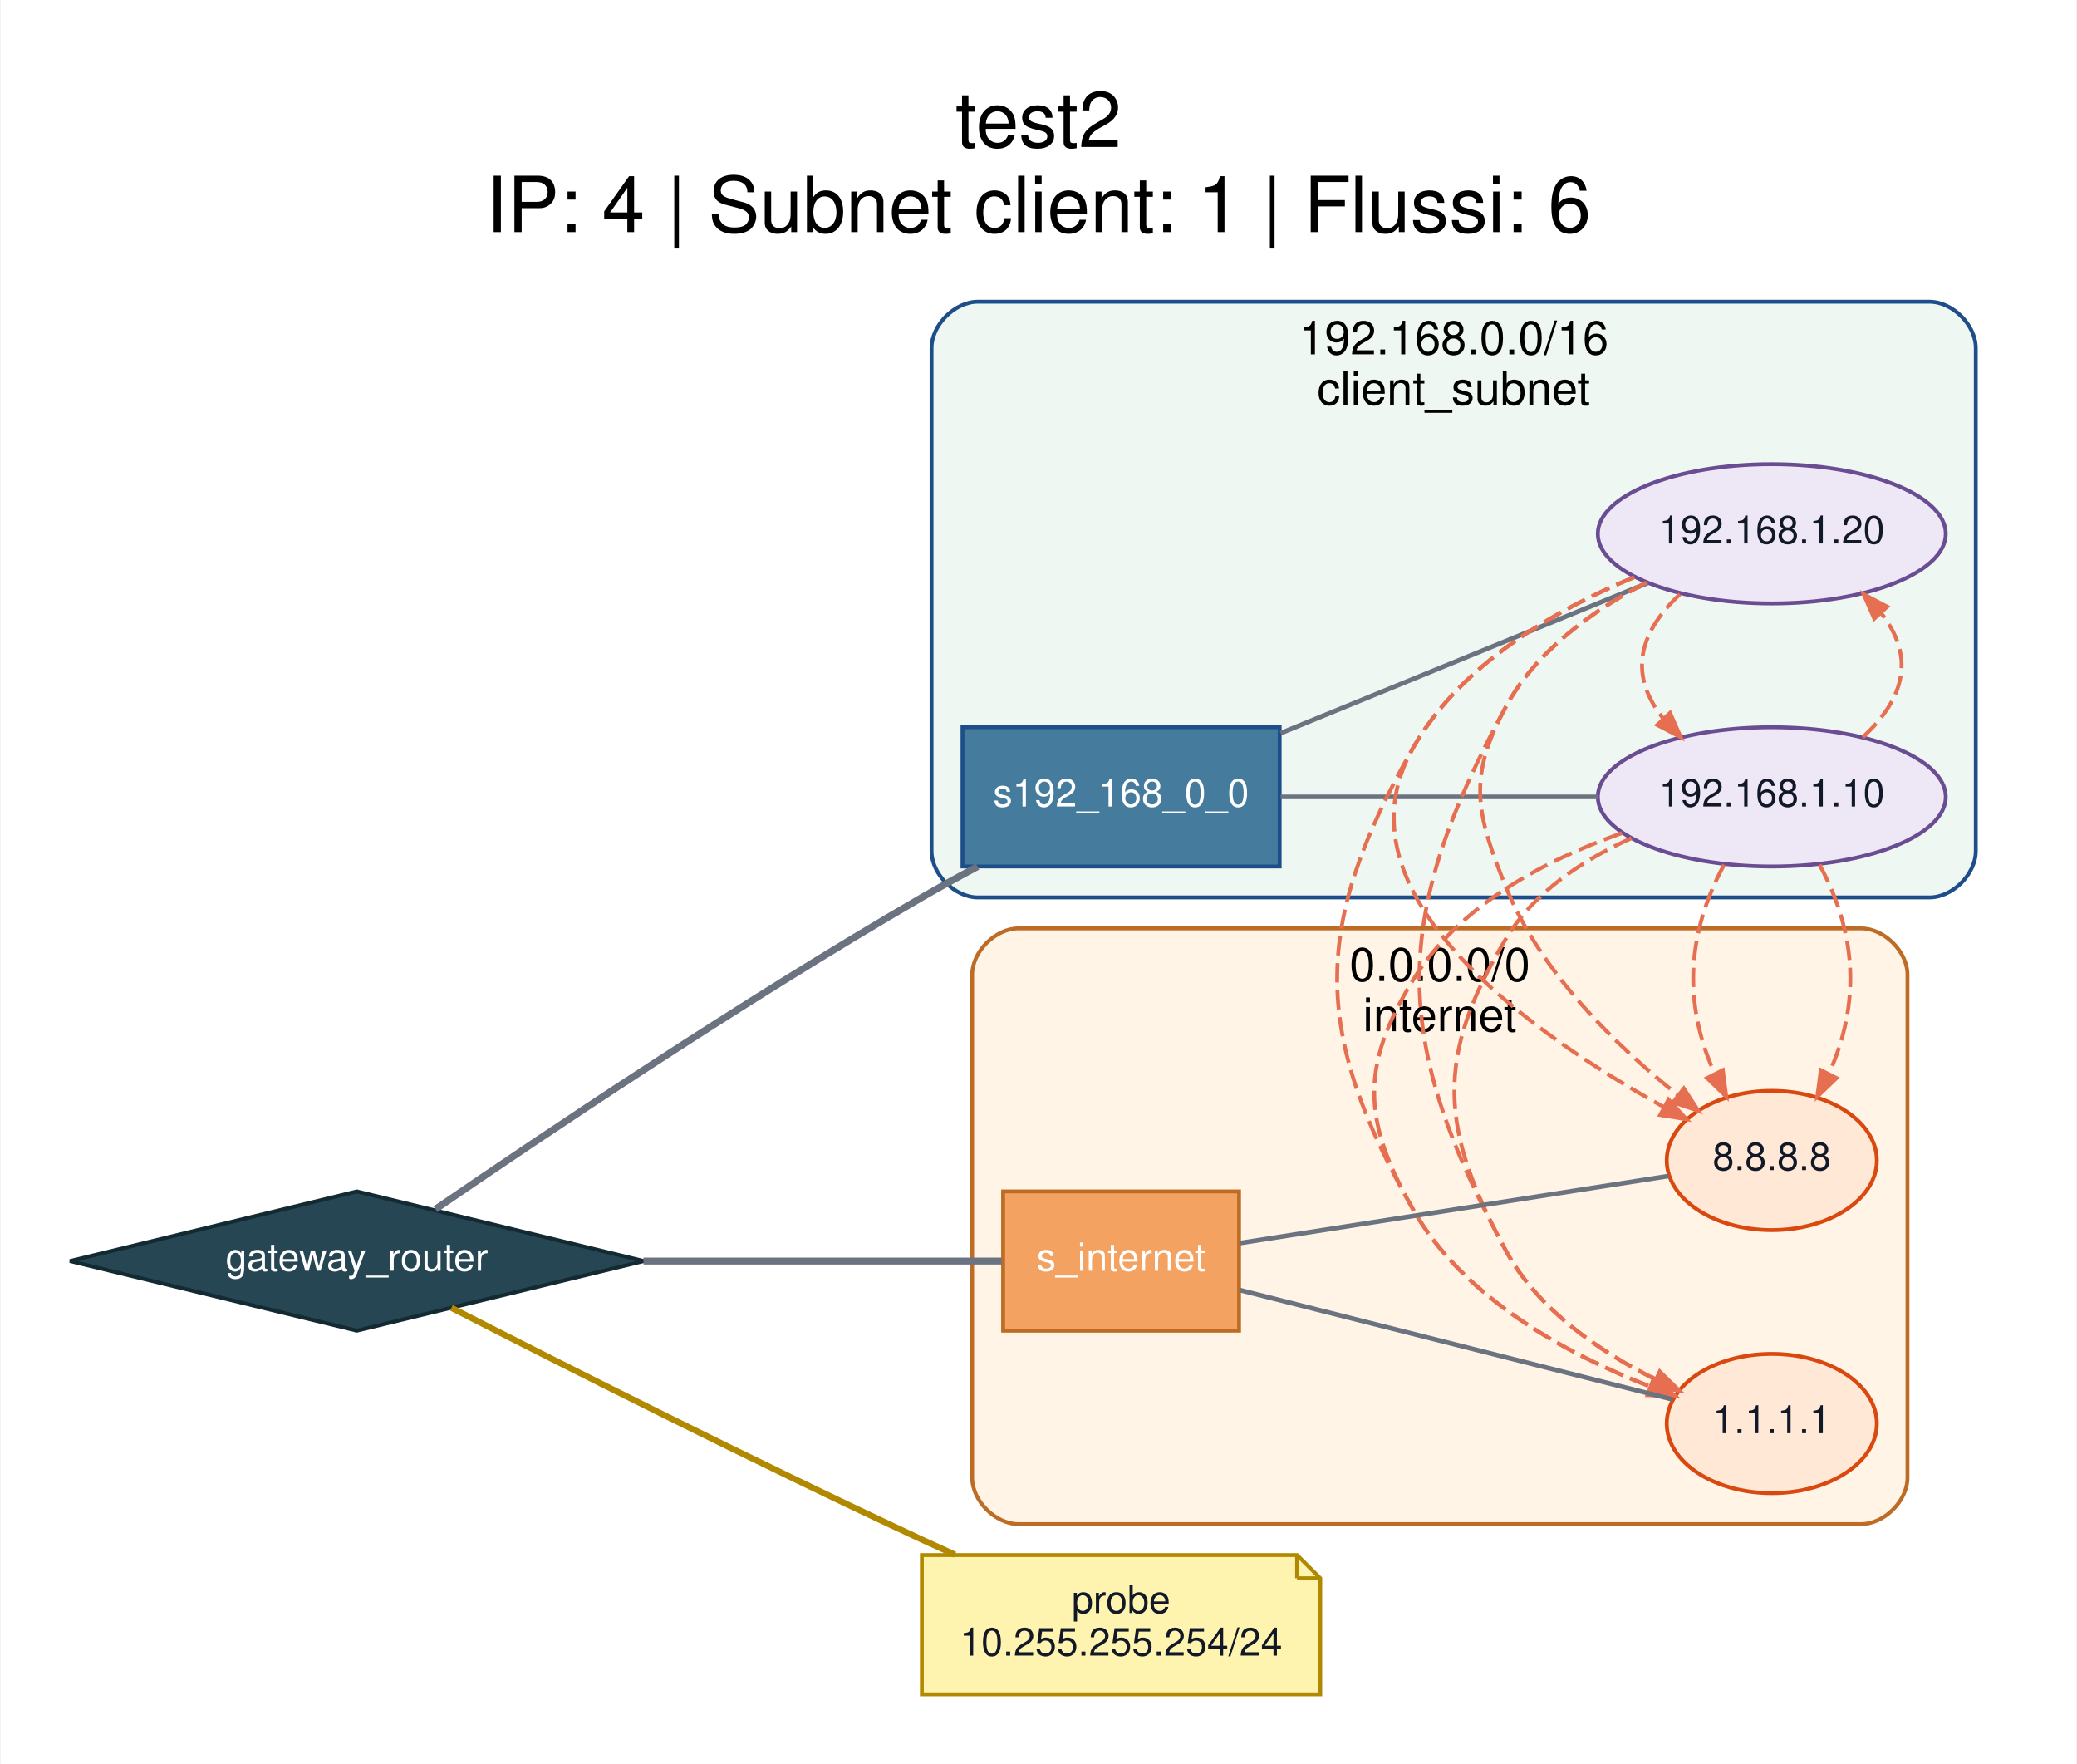
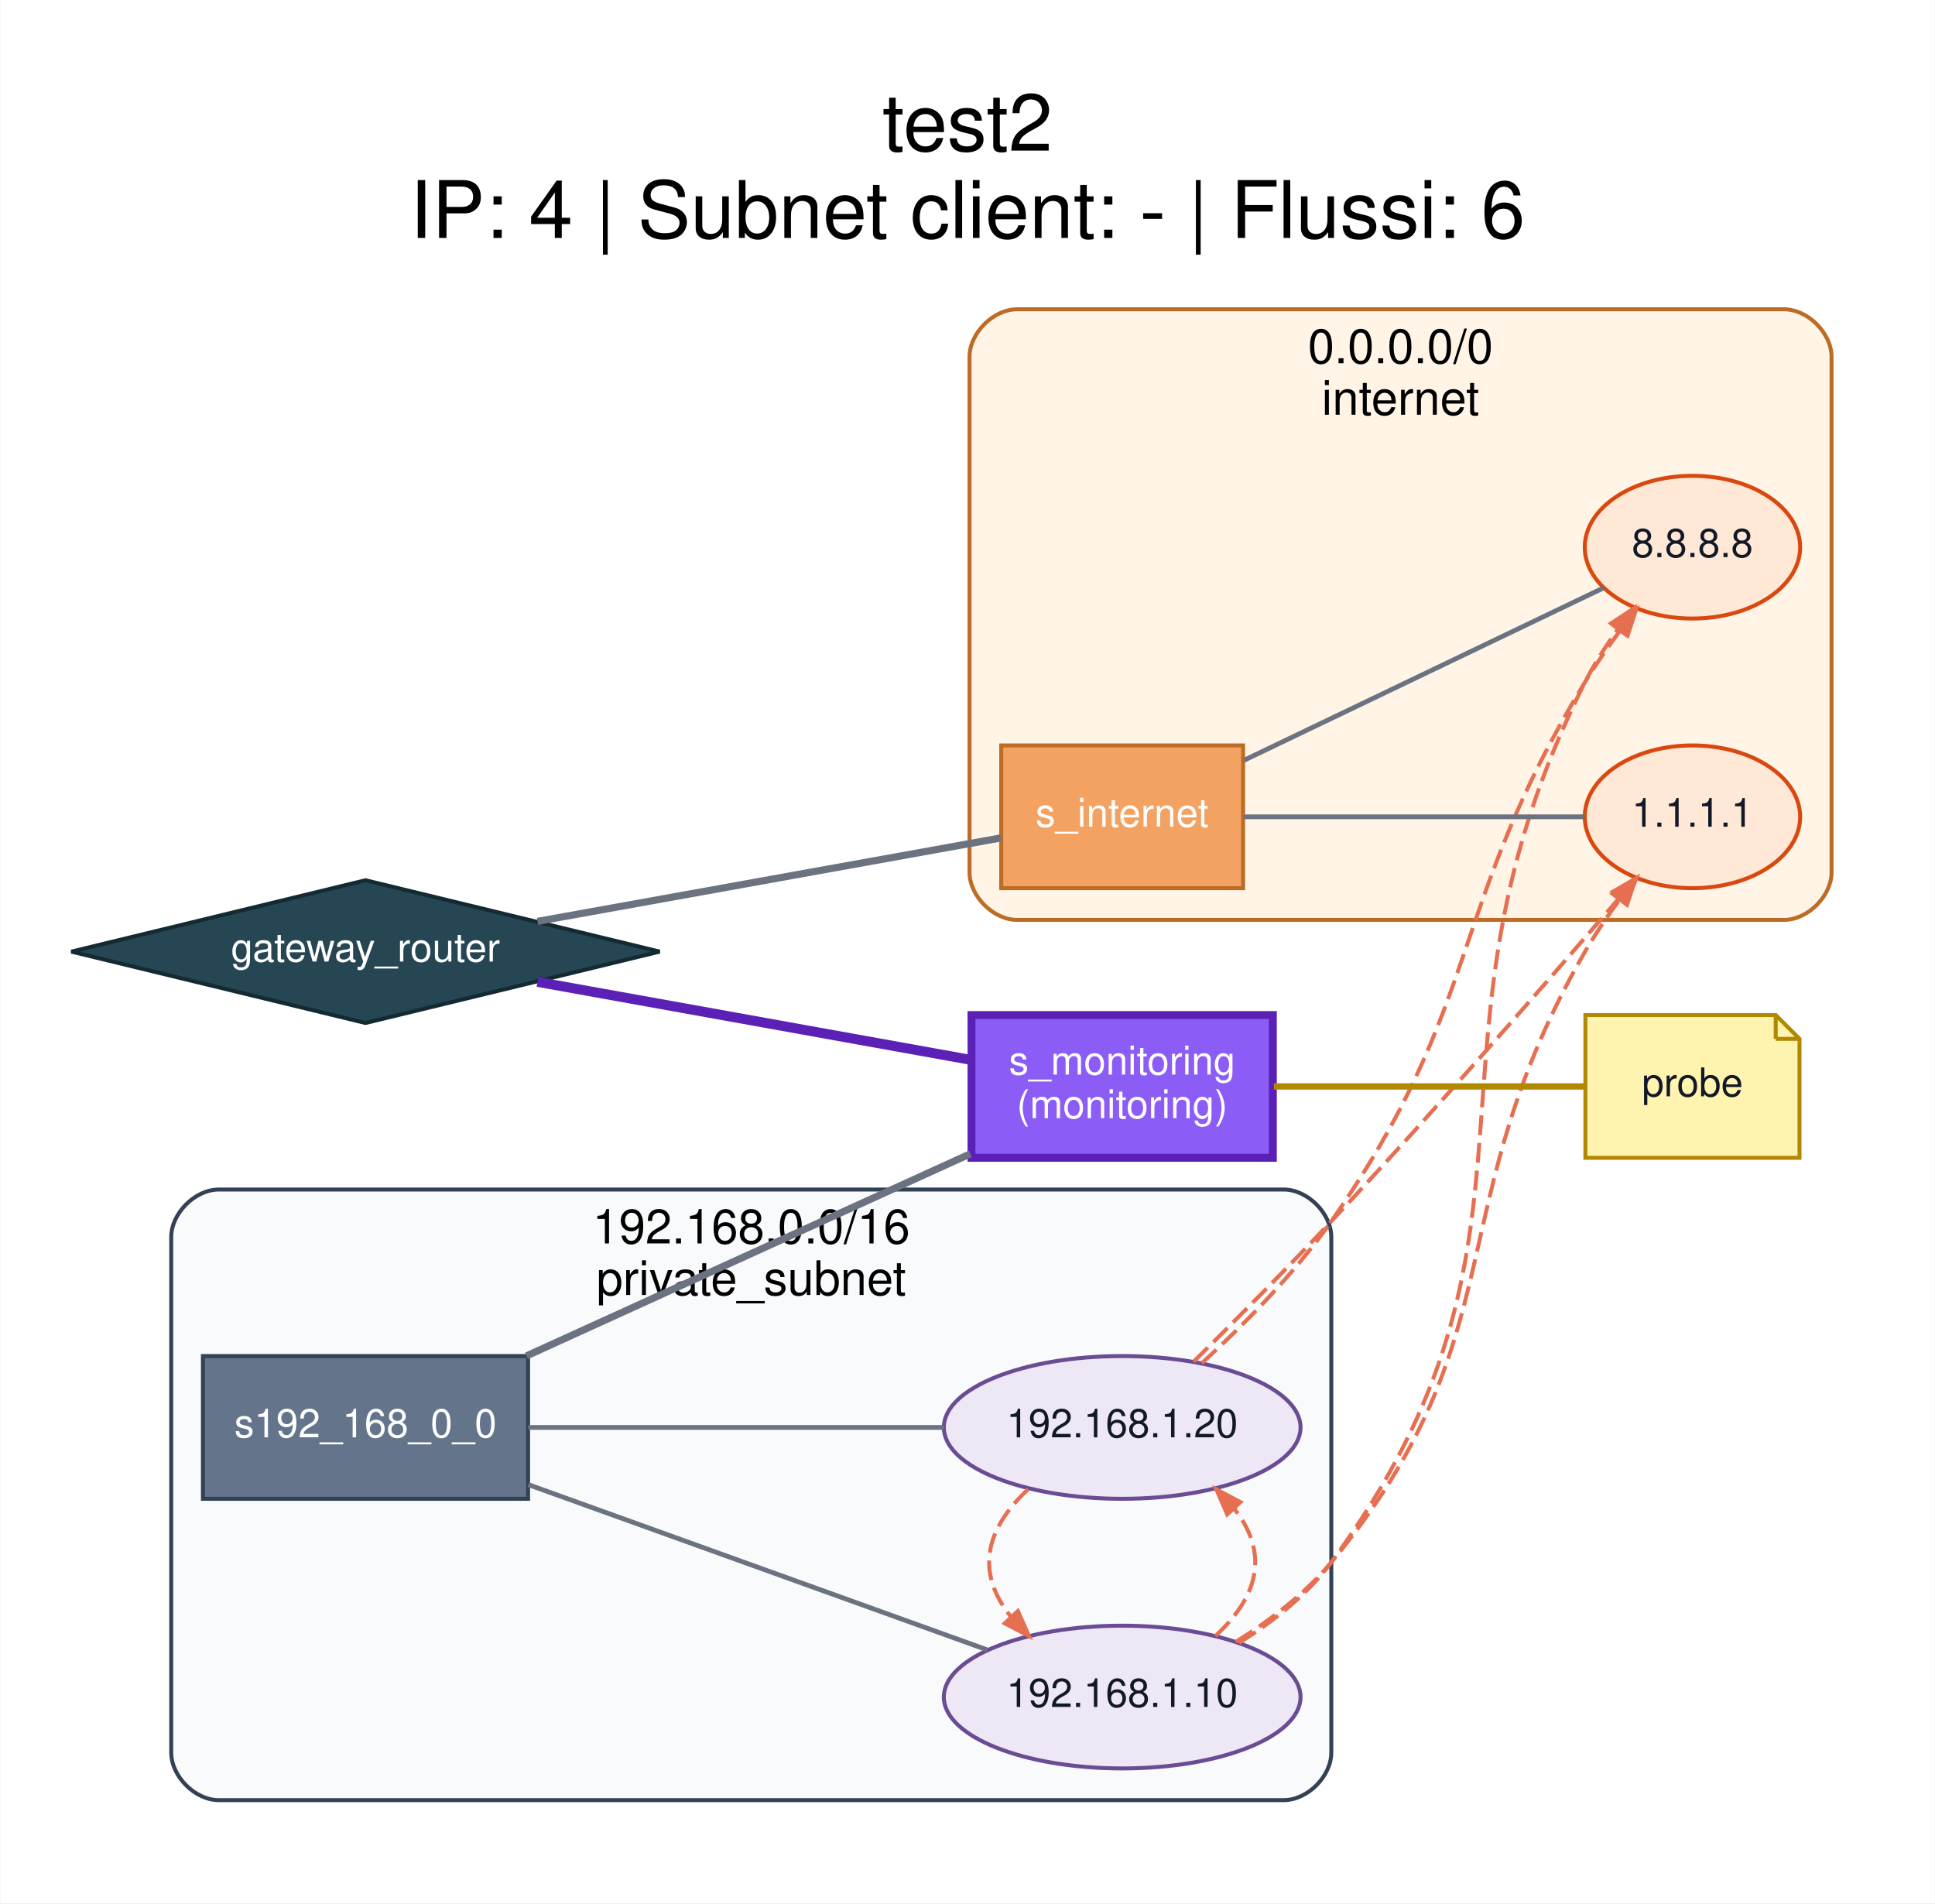
- <svg xmlns="http://www.w3.org/2000/svg" xmlns:xlink="http://www.w3.org/1999/xlink" width="537pt" height="456pt" viewBox="0.00 0.00 536.66 456.00">
-   <g id="graph0" class="graph" transform="scale(1 1) rotate(0) translate(18 438)">
-     <polygon fill="white" stroke="transparent" points="-18,18 -18,-438 518.66,-438 518.66,18 -18,18" />
-     <text text-anchor="middle" x="250.33" y="-400" font-family="Helvetica,sans-Serif" font-size="20.00">test2</text>
-     <text text-anchor="middle" x="250.33" y="-378" font-family="Helvetica,sans-Serif" font-size="20.00">IP: 4 | Subnet client: 1 | Flussi: 6</text>
+ <svg xmlns="http://www.w3.org/2000/svg" xmlns:xlink="http://www.w3.org/1999/xlink" width="488pt" height="480pt" viewBox="0.00 0.00 487.82 480.00">
+   <g id="graph0" class="graph" transform="scale(1 1) rotate(0) translate(18 462)">
+     <polygon fill="white" stroke="transparent" points="-18,18 -18,-462 469.82,-462 469.82,18 -18,18" />
+     <text text-anchor="middle" x="225.91" y="-424" font-family="Helvetica,sans-Serif" font-size="20.00">test2</text>
+     <text text-anchor="middle" x="225.91" y="-402" font-family="Helvetica,sans-Serif" font-size="20.00">IP: 4 | Subnet client: - | Flussi: 6</text>
    <g id="clust1" class="cluster">
-       <path fill="#eef7f1" stroke="#1d4e89" d="M234.68,-206C234.68,-206 480.66,-206 480.66,-206 486.66,-206 492.66,-212 492.66,-218 492.66,-218 492.66,-348 492.66,-348 492.66,-354 486.66,-360 480.66,-360 480.66,-360 234.68,-360 234.68,-360 228.68,-360 222.68,-354 222.68,-348 222.68,-348 222.68,-218 222.68,-218 222.68,-212 228.68,-206 234.68,-206" />
-       <text text-anchor="middle" x="357.67" y="-346.4" font-family="Helvetica,sans-Serif" font-size="12.00">192.168.0.0/16</text>
-       <text text-anchor="middle" x="357.67" y="-333.4" font-family="Helvetica,sans-Serif" font-size="12.00">client_subnet</text>
+       <path fill="#f8fafc" stroke="#334155" d="M37.09,-8C37.09,-8 305.66,-8 305.66,-8 311.66,-8 317.66,-14 317.66,-20 317.66,-20 317.66,-150 317.66,-150 317.66,-156 311.66,-162 305.66,-162 305.66,-162 37.09,-162 37.09,-162 31.09,-162 25.09,-156 25.09,-150 25.09,-150 25.09,-20 25.09,-20 25.09,-14 31.09,-8 37.09,-8" />
+       <text text-anchor="middle" x="171.38" y="-148.4" font-family="Helvetica,sans-Serif" font-size="12.00">192.168.0.0/16</text>
+       <text text-anchor="middle" x="171.38" y="-135.4" font-family="Helvetica,sans-Serif" font-size="12.00">private_subnet</text>
    </g>
    <g id="clust2" class="cluster">
-       <path fill="#fff4e6" stroke="#bc6c25" d="M245.18,-44C245.18,-44 463,-44 463,-44 469,-44 475,-50 475,-56 475,-56 475,-186 475,-186 475,-192 469,-198 463,-198 463,-198 245.18,-198 245.18,-198 239.18,-198 233.18,-192 233.18,-186 233.18,-186 233.18,-56 233.18,-56 233.18,-50 239.18,-44 245.18,-44" />
-       <text text-anchor="middle" x="354.09" y="-184.4" font-family="Helvetica,sans-Serif" font-size="12.00">0.0.0.0/0</text>
-       <text text-anchor="middle" x="354.09" y="-171.4" font-family="Helvetica,sans-Serif" font-size="12.00">internet</text>
+       <path fill="#fff4e6" stroke="#bc6c25" d="M238.42,-230C238.42,-230 431.82,-230 431.82,-230 437.82,-230 443.82,-236 443.82,-242 443.82,-242 443.82,-372 443.82,-372 443.82,-378 437.82,-384 431.82,-384 431.82,-384 238.42,-384 238.42,-384 232.42,-384 226.42,-378 226.42,-372 226.42,-372 226.42,-242 226.42,-242 226.42,-236 232.42,-230 238.42,-230" />
+       <text text-anchor="middle" x="335.12" y="-370.4" font-family="Helvetica,sans-Serif" font-size="12.00">0.0.0.0/0</text>
+       <text text-anchor="middle" x="335.12" y="-357.4" font-family="Helvetica,sans-Serif" font-size="12.00">internet</text>
    </g>
    <g id="node1" class="node">
      <g id="a_node1">
-         <a xlink:title="Route traffic between client subnets and Internet">
-           <polygon fill="#264653" stroke="#132a33" points="74.09,-130 -0.09,-112 74.09,-94 148.28,-112 74.09,-130" />
-           <text text-anchor="middle" x="74.09" y="-109.5" font-family="Helvetica,sans-Serif" font-size="10.00" fill="white">gateway_router</text>
+         <a xlink:title="Route traffic between monitoring switch (private subnets) and Internet">
+           <polygon fill="#264653" stroke="#132a33" points="74.09,-240 -0.09,-222 74.09,-204 148.28,-222 74.09,-240" />
+           <text text-anchor="middle" x="74.09" y="-219.5" font-family="Helvetica,sans-Serif" font-size="10.00" fill="white">gateway_router</text>
+         </a>
+       </g>
+     </g>
+     <g id="node5" class="node">
+       <g id="a_node5">
+         <a xlink:title="Switch: s_internet&#10;Network: 0.0.0.0/0">
+           <polygon fill="#f4a261" stroke="#bc6c25" points="295.42,-274 234.42,-274 234.42,-238 295.42,-238 295.42,-274" />
+           <text text-anchor="middle" x="264.92" y="-253.5" font-family="Helvetica,sans-Serif" font-size="10.00" fill="white">s_internet</text>
+         </a>
+       </g>
+     </g>
+     <g id="edge5" class="edge">
+       <g id="a_edge5">
+         <a xlink:title="link router-switch">
+           <path fill="none" stroke="#6b7280" stroke-width="1.8" d="M117.47,-229.63C153.03,-236.03 202.9,-245.01 234.31,-250.67" />
+         </a>
+       </g>
+     </g>
+     <g id="node8" class="node">
+       <g id="a_node8">
+         <a xlink:title="Monitoring Switch: s_monitoring&#10;Aggregation switch for all private subnets, connected to router">
+           <polygon fill="#8b5cf6" stroke="#5b21b6" stroke-width="2" points="302.92,-206 226.92,-206 226.92,-170 302.92,-170 302.92,-206" />
+           <text text-anchor="middle" x="264.92" y="-191" font-family="Helvetica,sans-Serif" font-size="10.00" fill="white">s_monitoring</text>
+           <text text-anchor="middle" x="264.92" y="-180" font-family="Helvetica,sans-Serif" font-size="10.00" fill="white">(monitoring)</text>
+         </a>
+       </g>
+     </g>
+     <g id="edge6" class="edge">
+       <g id="a_edge6">
+         <a xlink:title="link router-monitoring">
+           <path fill="none" stroke="#5b21b6" stroke-width="2.5" d="M117.47,-214.37C150.31,-208.46 195.36,-200.34 226.79,-194.69" />
        </a>
      </g>
    </g>
    <g id="node2" class="node">
      <g id="a_node2">
        <a xlink:title="Switch: s192_168_0_0&#10;Network: 192.168.0.0/16">
-           <polygon fill="#457b9d" stroke="#1d4e89" points="312.68,-250 230.68,-250 230.68,-214 312.68,-214 312.68,-250" />
-           <text text-anchor="middle" x="271.68" y="-229.5" font-family="Helvetica,sans-Serif" font-size="10.00" fill="white">s192_168_0_0</text>
-         </a>
-       </g>
-     </g>
-     <g id="edge3" class="edge">
-       <g id="a_edge3">
-         <a xlink:title="link router-switch">
-           <path fill="none" stroke="#6b7280" stroke-width="1.8" d="M94.42,-125.4C121.87,-144.23 173.96,-179.22 220.18,-206 224.79,-208.67 229.7,-211.37 234.58,-213.97" />
-         </a>
-       </g>
-     </g>
-     <g id="node5" class="node">
-       <g id="a_node5">
-         <a xlink:title="Switch: s_internet&#10;Network: 0.0.0.0/0">
-           <polygon fill="#f4a261" stroke="#bc6c25" points="302.18,-130 241.18,-130 241.18,-94 302.18,-94 302.18,-130" />
-           <text text-anchor="middle" x="271.68" y="-109.5" font-family="Helvetica,sans-Serif" font-size="10.00" fill="white">s_internet</text>
-         </a>
-       </g>
-     </g>
-     <g id="edge6" class="edge">
-       <g id="a_edge6">
-         <a xlink:title="link router-switch">
-           <path fill="none" stroke="#6b7280" stroke-width="1.8" d="M148.2,-112C180.32,-112 216.24,-112 240.83,-112" />
-         </a>
-       </g>
-     </g>
-     <g id="node8" class="node">
-       <g id="a_node8">
-         <a xlink:title="Probe: probe&#10;IP: 10.255.255.254/24&#10;Capture: pcap/capture.pcap">
-           <polygon fill="#fff3b0" stroke="#b08900" points="317.18,-36 220.18,-36 220.18,0 323.18,0 323.18,-30 317.18,-36" />
-           <polyline fill="none" stroke="#b08900" points="317.18,-36 317.18,-30 " />
-           <polyline fill="none" stroke="#b08900" points="323.18,-30 317.18,-30 " />
-           <text text-anchor="middle" x="271.68" y="-21" font-family="Helvetica,sans-Serif" font-size="10.00" fill="#111827">probe</text>
-           <text text-anchor="middle" x="271.68" y="-10" font-family="Helvetica,sans-Serif" font-size="10.00" fill="#111827">10.255.255.254/24</text>
-         </a>
-       </g>
-     </g>
-     <g id="edge7" class="edge">
-       <g id="a_edge7">
-         <a xlink:title="link probe">
-           <path fill="none" stroke="#b08900" stroke-width="1.6" d="M98.54,-99.91C127.08,-85.31 176.85,-60.18 220.18,-40 222.96,-38.71 225.83,-37.4 228.73,-36.09" />
+           <polygon fill="#64748b" stroke="#334155" points="115.09,-120 33.09,-120 33.09,-84 115.09,-84 115.09,-120" />
+           <text text-anchor="middle" x="74.09" y="-99.5" font-family="Helvetica,sans-Serif" font-size="10.00" fill="white">s192_168_0_0</text>
        </a>
      </g>
    </g>
    <g id="node3" class="node">
      <g id="a_node3">
        <a xlink:title="Host: 192.168.1.10&#10;Subnet: 192.168.0.0/16&#10;Ruolo: client + server&#10;Flussi uscenti: 3&#10;Flussi entranti: 1">
-           <ellipse fill="#ede7f6" stroke="#6a4c93" cx="439.92" cy="-232" rx="44.98" ry="18" />
-           <text text-anchor="middle" x="439.92" y="-229.5" font-family="Helvetica,sans-Serif" font-size="10.00" fill="#111827">192.168.1.10</text>
+           <ellipse fill="#ede7f6" stroke="#6a4c93" cx="264.92" cy="-34" rx="44.98" ry="18" />
+           <text text-anchor="middle" x="264.92" y="-31.5" font-family="Helvetica,sans-Serif" font-size="10.00" fill="#111827">192.168.1.10</text>
        </a>
      </g>
    </g>
    <g id="edge1" class="edge">
      <g id="a_edge1">
        <a xlink:title="link host-switch">
-           <path fill="none" stroke="#6b7280" stroke-width="1.2" d="M312.93,-232C337.72,-232 369.52,-232 394.97,-232" />
+           <path fill="none" stroke="#6b7280" stroke-width="1.2" d="M115.14,-87.58C149.57,-75.18 198.62,-57.52 230.86,-45.91" />
        </a>
      </g>
    </g>
    <g id="node4" class="node">
      <g id="a_node4">
        <a xlink:title="Host: 192.168.1.20&#10;Subnet: 192.168.0.0/16&#10;Ruolo: client + server&#10;Flussi uscenti: 3&#10;Flussi entranti: 1">
-           <ellipse fill="#ede7f6" stroke="#6a4c93" cx="439.92" cy="-300" rx="44.98" ry="18" />
-           <text text-anchor="middle" x="439.92" y="-297.5" font-family="Helvetica,sans-Serif" font-size="10.00" fill="#111827">192.168.1.20</text>
+           <ellipse fill="#ede7f6" stroke="#6a4c93" cx="264.92" cy="-102" rx="44.98" ry="18" />
+           <text text-anchor="middle" x="264.92" y="-99.5" font-family="Helvetica,sans-Serif" font-size="10.00" fill="#111827">192.168.1.20</text>
        </a>
      </g>
    </g>
    <g id="edge2" class="edge">
      <g id="a_edge2">
        <a xlink:title="link host-switch">
-           <path fill="none" stroke="#6b7280" stroke-width="1.2" d="M312.93,-248.46C342.14,-260.41 381.08,-276.34 407.9,-287.31" />
+           <path fill="none" stroke="#6b7280" stroke-width="1.2" d="M115.14,-102C145.88,-102 188.3,-102 219.98,-102" />
        </a>
      </g>
    </g>
-     <g id="edge9" class="edge">
-       <g id="a_edge9">
+     <g id="edge7" class="edge">
+       <g id="a_edge7">
+         <a xlink:title="link private-monitoring">
+           <path fill="none" stroke="#6b7280" stroke-width="1.8" d="M114.68,-120.03C147.66,-135.05 194.31,-156.3 226.64,-171.02" />
+         </a>
+       </g>
+     </g>
+     <g id="edge10" class="edge">
+       <g id="a_edge10">
        <a xlink:title="192.168.1.10 -&gt; 192.168.1.20&#10;Flussi: 1&#10;Porte src: 50000&#10;Porte dst: 8080">
-           <path fill="none" stroke="#e76f51" stroke-dasharray="5,2" d="M463.44,-247.41C474.98,-258.1 476.57,-268.79 468.21,-279.47" />
-           <polygon fill="#e76f51" stroke="#e76f51" points="466.41,-278.07 463.66,-284.39 469.75,-281.16 466.41,-278.07" />
+           <path fill="none" stroke="#e76f51" stroke-dasharray="5,2" d="M288.44,-49.41C299.98,-60.1 301.57,-70.79 293.21,-81.47" />
+           <polygon fill="#e76f51" stroke="#e76f51" points="291.41,-80.07 288.66,-86.39 294.75,-83.16 291.41,-80.07" />
        </a>
      </g>
    </g>
    <g id="node6" class="node">
      <g id="a_node6">
        <a xlink:title="Host: 1.1.1.1&#10;Subnet: 0.0.0.0/0&#10;Ruolo: server&#10;Flussi uscenti: 0&#10;Flussi entranti: 2">
-           <ellipse fill="#ffe8d6" stroke="#d9480f" cx="439.92" cy="-70" rx="27.16" ry="18" />
-           <text text-anchor="middle" x="439.92" y="-67.5" font-family="Helvetica,sans-Serif" font-size="10.00" fill="#111827">1.1.1.1</text>
+           <ellipse fill="#ffe8d6" stroke="#d9480f" cx="408.74" cy="-256" rx="27.16" ry="18" />
+           <text text-anchor="middle" x="408.74" y="-253.5" font-family="Helvetica,sans-Serif" font-size="10.00" fill="#111827">1.1.1.1</text>
        </a>
      </g>
    </g>
-     <g id="edge8" class="edge">
-       <g id="a_edge8">
+     <g id="edge9" class="edge">
+       <g id="a_edge9">
        <a xlink:title="192.168.1.10 -&gt; 1.1.1.1&#10;Flussi: 1&#10;Porte src: 57000&#10;Porte dst: 80">
-           <path fill="none" stroke="#e76f51" stroke-dasharray="5,2" d="M401.19,-222.64C381.37,-215.67 358.98,-203.94 347.18,-184.67 333.41,-162.18 334.16,-148.26 347.18,-125.33 360.24,-102.33 387.07,-87.88 408.53,-79.54" />
-           <polygon fill="#e76f51" stroke="#e76f51" points="409.41,-81.64 414.71,-77.24 407.82,-77.37 409.41,-81.64" />
-           <path fill="none" stroke="#e76f51" stroke-dasharray="5,2" d="M403.65,-221.33C391.12,-215.71 378.42,-207.4 371.18,-195.33 352.74,-164.59 354.08,-146.18 371.18,-114.67 379.44,-99.45 395.37,-88.61 409.81,-81.43" />
-           <polygon fill="#e76f51" stroke="#e76f51" points="410.97,-83.39 415.89,-78.57 409.04,-79.28 410.97,-83.39" />
+           <path fill="none" stroke="#e76f51" stroke-dasharray="5,2" d="M293.58,-47.93C302.16,-53.28 311.08,-60.05 317.66,-68 364.93,-125.09 344.57,-157.83 381.66,-222 384.23,-226.44 387.3,-230.95 390.42,-235.18" />
+           <polygon fill="#e76f51" stroke="#e76f51" points="388.62,-236.56 394.37,-240.35 392.23,-233.8 388.62,-236.56" />
        </a>
      </g>
    </g>
    <g id="node7" class="node">
      <g id="a_node7">
        <a xlink:title="Host: 8.8.8.8&#10;Subnet: 0.0.0.0/0&#10;Ruolo: server&#10;Flussi uscenti: 0&#10;Flussi entranti: 2">
-           <ellipse fill="#ffe8d6" stroke="#d9480f" cx="439.92" cy="-138" rx="27.16" ry="18" />
-           <text text-anchor="middle" x="439.92" y="-135.5" font-family="Helvetica,sans-Serif" font-size="10.00" fill="#111827">8.8.8.8</text>
+           <ellipse fill="#ffe8d6" stroke="#d9480f" cx="408.74" cy="-324" rx="27.16" ry="18" />
+           <text text-anchor="middle" x="408.74" y="-321.5" font-family="Helvetica,sans-Serif" font-size="10.00" fill="#111827">8.8.8.8</text>
        </a>
      </g>
    </g>
-     <g id="edge10" class="edge">
-       <g id="a_edge10">
+     <g id="edge11" class="edge">
+       <g id="a_edge11">
        <a xlink:title="192.168.1.10 -&gt; 8.8.8.8&#10;Flussi: 1&#10;Porte src: 55000&#10;Porte dst: 53">
-           <path fill="none" stroke="#e76f51" stroke-dasharray="5,2" d="M427.59,-214.45C417.87,-196.5 417.03,-178.56 425.08,-160.61" />
-           <polygon fill="#e76f51" stroke="#e76f51" points="427.26,-161.35 428.15,-154.52 423.19,-159.3 427.26,-161.35" />
-           <path fill="none" stroke="#e76f51" stroke-dasharray="5,2" d="M452.26,-214.45C461.98,-196.5 462.81,-178.56 454.76,-160.61" />
-           <polygon fill="#e76f51" stroke="#e76f51" points="456.65,-159.3 451.69,-154.52 452.59,-161.35 456.65,-159.3" />
+           <path fill="none" stroke="#e76f51" stroke-dasharray="5,2" d="M294.39,-47.67C302.92,-52.98 311.6,-59.78 317.66,-68 378.57,-150.67 335.39,-198.33 381.66,-290 383.97,-294.58 386.93,-299.15 390.01,-303.4" />
+           <polygon fill="#e76f51" stroke="#e76f51" points="388.21,-304.78 393.95,-308.57 391.83,-302.02 388.21,-304.78" />
+         </a>
+       </g>
+     </g>
+     <g id="edge13" class="edge">
+       <g id="a_edge13">
+         <a xlink:title="192.168.1.20 -&gt; 192.168.1.10&#10;Flussi: 1&#10;Porte src: 8080&#10;Porte dst: 50000">
+           <path fill="none" stroke="#e76f51" stroke-dasharray="5,2" d="M241.18,-86.39C229.77,-75.7 228.31,-65.01 236.8,-54.32" />
+           <polygon fill="#e76f51" stroke="#e76f51" points="238.62,-55.71 241.4,-49.41 235.3,-52.59 238.62,-55.71" />
        </a>
      </g>
    </g>
    <g id="edge12" class="edge">
      <g id="a_edge12">
-         <a xlink:title="192.168.1.20 -&gt; 192.168.1.10&#10;Flussi: 1&#10;Porte src: 8080&#10;Porte dst: 50000">
-           <path fill="none" stroke="#e76f51" stroke-dasharray="5,2" d="M416.18,-284.39C404.77,-273.7 403.31,-263.01 411.8,-252.32" />
-           <polygon fill="#e76f51" stroke="#e76f51" points="413.62,-253.71 416.4,-247.41 410.3,-250.59 413.62,-253.71" />
+         <a xlink:title="192.168.1.20 -&gt; 1.1.1.1&#10;Flussi: 1&#10;Porte src: 56000&#10;Porte dst: 443">
+           <path fill="none" stroke="#e76f51" stroke-dasharray="5,2" d="M282.96,-118.61C293.17,-128.7 306.34,-141.92 317.66,-154 343.58,-181.65 372.38,-214.69 390.28,-235.52" />
+           <polygon fill="#e76f51" stroke="#e76f51" points="388.63,-237.09 394.59,-240.54 392.08,-234.12 388.63,-237.09" />
        </a>
      </g>
    </g>
-     <g id="edge11" class="edge">
-       <g id="a_edge11">
-         <a xlink:title="192.168.1.20 -&gt; 1.1.1.1&#10;Flussi: 1&#10;Porte src: 56000&#10;Porte dst: 443">
-           <path fill="none" stroke="#e76f51" stroke-dasharray="5,2" d="M404.33,-288.78C383.68,-280.23 359.4,-266.19 347.18,-244.67 321,-198.55 321,-171.45 347.18,-125.33 360.24,-102.33 387.07,-87.88 408.53,-79.54" />
-           <polygon fill="#e76f51" stroke="#e76f51" points="409.41,-81.64 414.71,-77.24 407.82,-77.37 409.41,-81.64" />
-           <path fill="none" stroke="#e76f51" stroke-dasharray="5,2" d="M407.44,-287.37C393.66,-280.19 378.99,-269.72 371.18,-255.33 341.36,-200.39 341.36,-169.61 371.18,-114.67 379.44,-99.45 395.37,-88.61 409.81,-81.43" />
-           <polygon fill="#e76f51" stroke="#e76f51" points="410.97,-83.39 415.89,-78.57 409.04,-79.28 410.97,-83.39" />
+     <g id="edge14" class="edge">
+       <g id="a_edge14">
+         <a xlink:title="192.168.1.20 -&gt; 8.8.8.8&#10;Flussi: 1&#10;Porte src: 58000&#10;Porte dst: 53">
+           <path fill="none" stroke="#e76f51" stroke-dasharray="5,2" d="M285.02,-118.22C295.57,-127.85 308.38,-140.76 317.66,-154 356,-208.7 346.91,-232.95 381.66,-290 384.33,-294.38 387.45,-298.86 390.58,-303.08" />
+           <polygon fill="#e76f51" stroke="#e76f51" points="388.78,-304.46 394.53,-308.25 392.4,-301.7 388.78,-304.46" />
        </a>
      </g>
    </g>
-     <g id="edge13" class="edge">
-       <g id="a_edge13">
-         <a xlink:title="192.168.1.20 -&gt; 8.8.8.8&#10;Flussi: 1&#10;Porte src: 58000&#10;Porte dst: 53">
-           <path fill="none" stroke="#e76f51" stroke-dasharray="5,2" d="M404.33,-288.78C383.68,-280.23 359.4,-266.19 347.18,-244.67 325.88,-207.15 377.59,-170.85 412.06,-151.79" />
-           <polygon fill="#e76f51" stroke="#e76f51" points="413.22,-153.75 417.86,-148.66 411.06,-149.75 413.22,-153.75" />
-           <path fill="none" stroke="#e76f51" stroke-dasharray="5,2" d="M407.44,-287.37C393.66,-280.19 378.99,-269.72 371.18,-255.33 361.29,-237.1 363.38,-227.88 371.18,-208.67 380.15,-186.58 399.7,-167.62 415.67,-154.91" />
-           <polygon fill="#e76f51" stroke="#e76f51" points="417.18,-156.62 420.93,-150.84 414.39,-153.02 417.18,-156.62" />
+     <g id="edge3" class="edge">
+       <g id="a_edge3">
+         <a xlink:title="link host-switch">
+           <path fill="none" stroke="#6b7280" stroke-width="1.2" d="M295.65,-256C320.99,-256 357.07,-256 381.39,-256" />
        </a>
      </g>
    </g>
    <g id="edge4" class="edge">
      <g id="a_edge4">
        <a xlink:title="link host-switch">
-           <path fill="none" stroke="#6b7280" stroke-width="1.2" d="M302.4,-104.49C334.34,-96.42 384.53,-83.74 414.33,-76.21" />
+           <path fill="none" stroke="#6b7280" stroke-width="1.2" d="M295.65,-270.26C322.78,-283.26 362.21,-302.17 386.35,-313.75" />
        </a>
      </g>
    </g>
-     <g id="edge5" class="edge">
-       <g id="a_edge5">
-         <a xlink:title="link host-switch">
-           <path fill="none" stroke="#6b7280" stroke-width="1.2" d="M302.4,-116.65C333.97,-121.59 383.35,-129.31 413.28,-133.99" />
+     <g id="node9" class="node">
+       <g id="a_node9">
+         <a xlink:title="Probe: probe&#10;IP: -&#10;Capture: pcap/capture.pcap">
+           <polygon fill="#fff3b0" stroke="#b08900" points="429.74,-206 381.74,-206 381.74,-170 435.74,-170 435.74,-200 429.74,-206" />
+           <polyline fill="none" stroke="#b08900" points="429.74,-206 429.74,-200 " />
+           <polyline fill="none" stroke="#b08900" points="435.74,-200 429.74,-200 " />
+           <text text-anchor="middle" x="408.74" y="-185.5" font-family="Helvetica,sans-Serif" font-size="10.00" fill="#111827">probe</text>
+         </a>
+       </g>
+     </g>
+     <g id="edge8" class="edge">
+       <g id="a_edge8">
+         <a xlink:title="probe mirror from s_monitoring">
+           <path fill="none" stroke="#b08900" stroke-width="1.6" d="M303.18,-188C327.8,-188 359.47,-188 381.47,-188" />
        </a>
      </g>
    </g>
  </g>
</svg>
